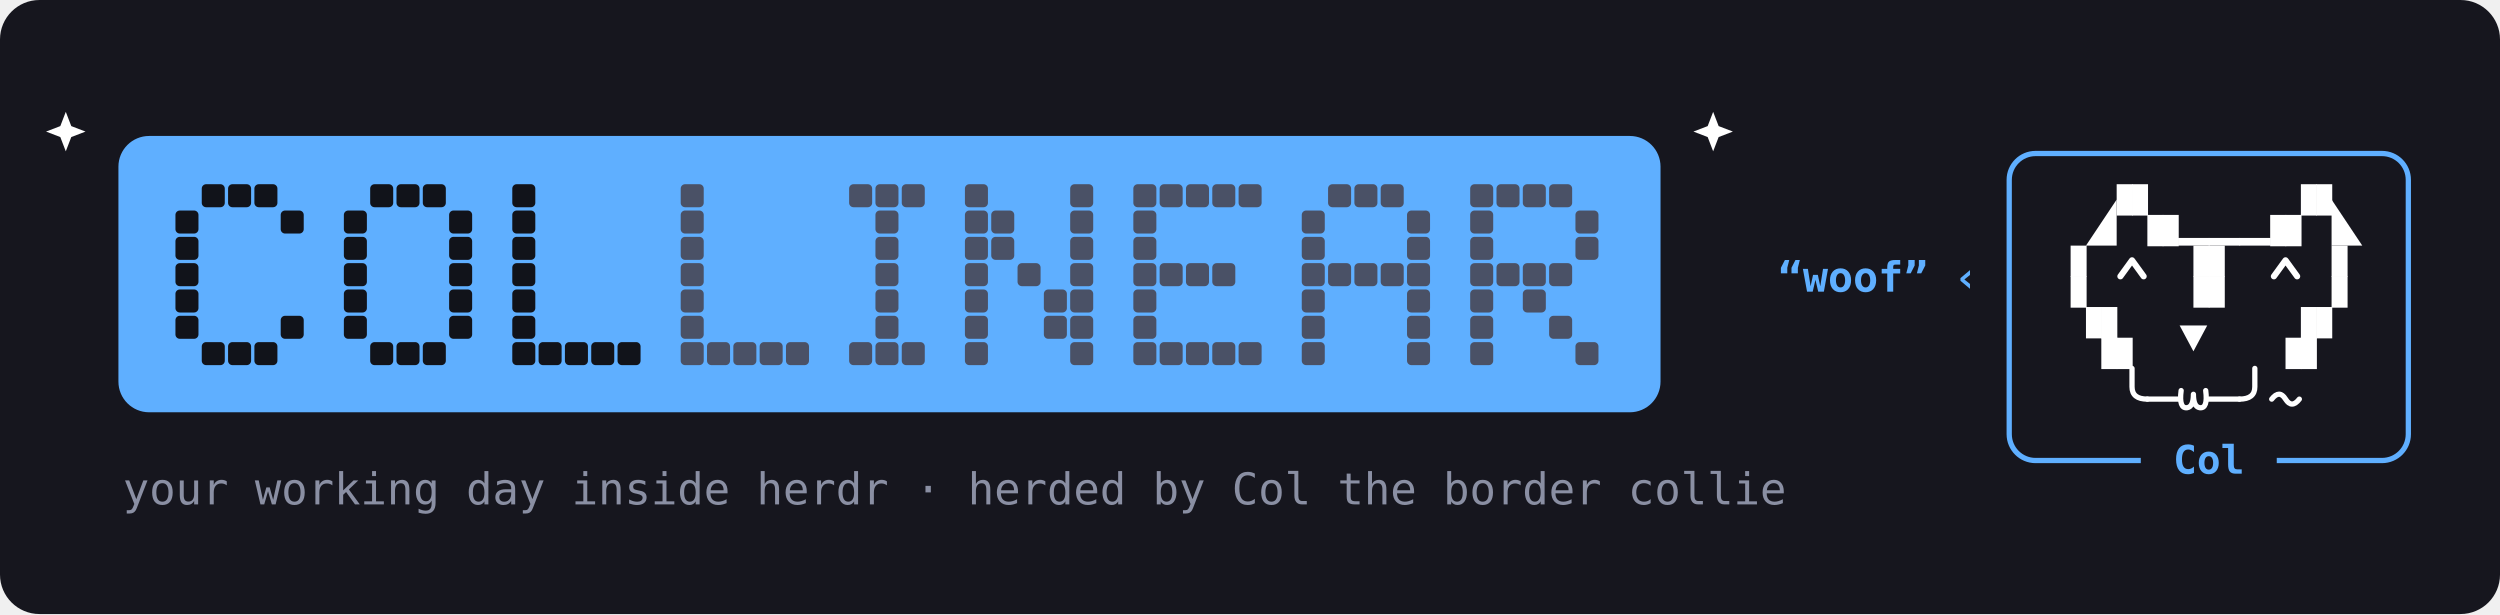
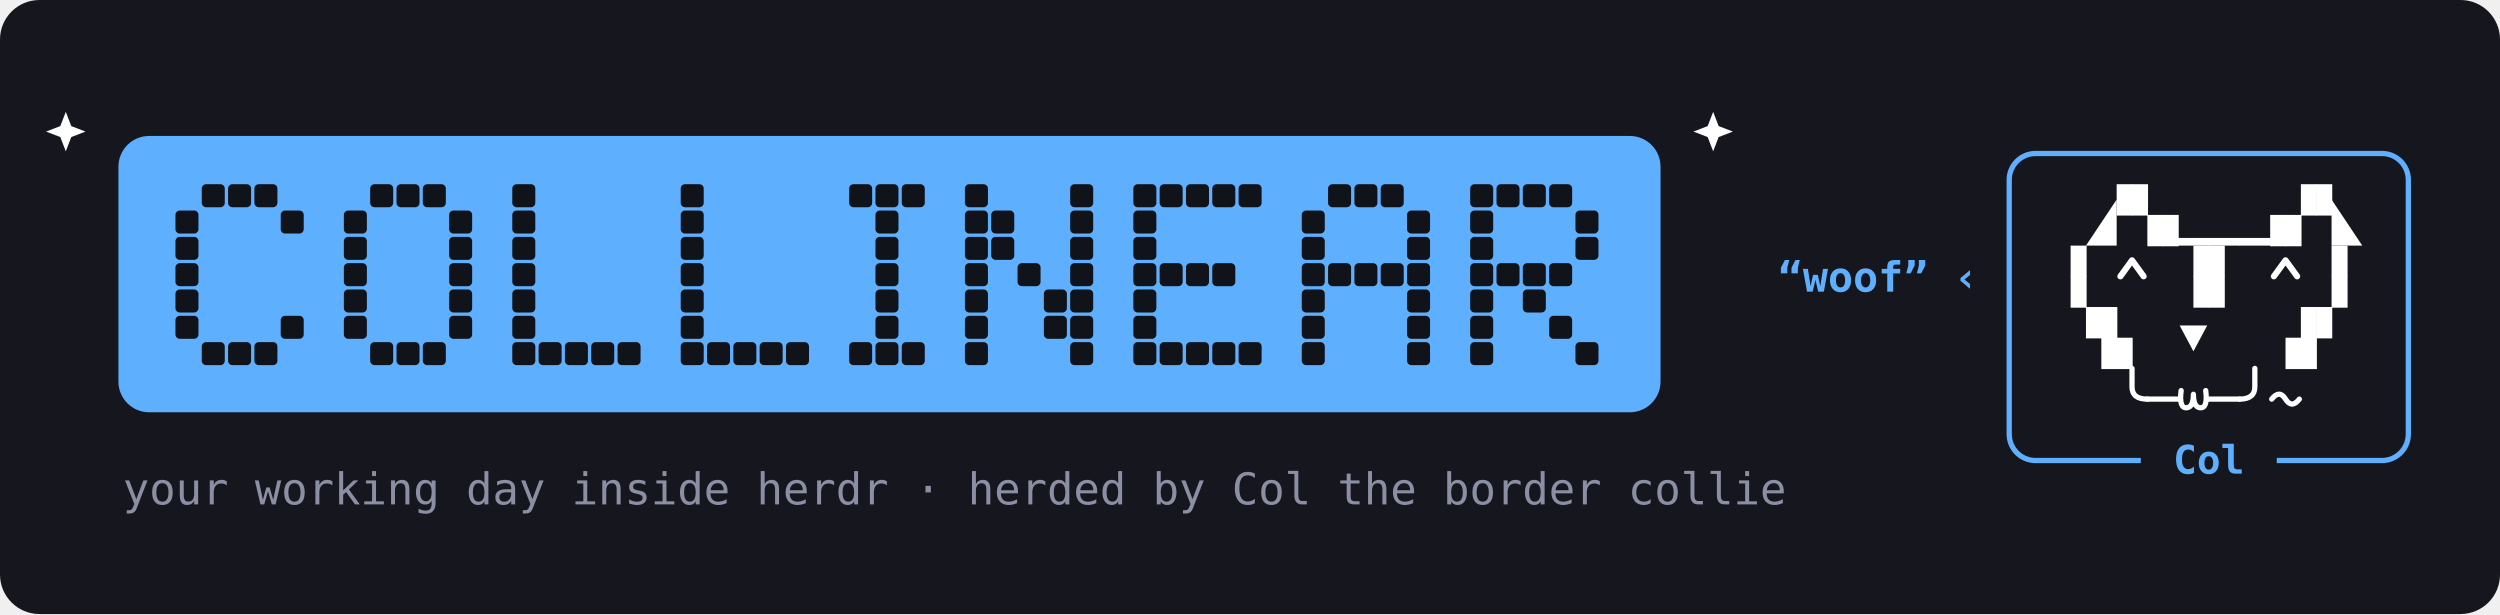
<svg xmlns="http://www.w3.org/2000/svg" viewBox="0 0 1140 280" width="1140" height="280" role="img" aria-label="Collinear">
  <rect width="1140" height="280" rx="18" fill="#16161e" />
  <rect x="54.0" y="62.0" width="703.2" height="126.0" rx="14" fill="#5fafff" />
  <rect x="92.0" y="84.0" width="10.5" height="10.5" rx="2" fill="#11131a" />
  <rect x="104.0" y="84.0" width="10.5" height="10.5" rx="2" fill="#11131a" />
  <rect x="116.0" y="84.0" width="10.5" height="10.5" rx="2" fill="#11131a" />
  <rect x="80.0" y="96.0" width="10.5" height="10.5" rx="2" fill="#11131a" />
  <rect x="128.0" y="96.0" width="10.5" height="10.5" rx="2" fill="#11131a" />
  <rect x="80.0" y="108.0" width="10.5" height="10.5" rx="2" fill="#11131a" />
  <rect x="80.0" y="120.0" width="10.5" height="10.5" rx="2" fill="#11131a" />
  <rect x="80.0" y="132.0" width="10.5" height="10.5" rx="2" fill="#11131a" />
  <rect x="80.0" y="144.0" width="10.5" height="10.5" rx="2" fill="#11131a" />
  <rect x="128.0" y="144.0" width="10.5" height="10.5" rx="2" fill="#11131a" />
  <rect x="92.0" y="156.0" width="10.5" height="10.5" rx="2" fill="#11131a" />
  <rect x="104.0" y="156.0" width="10.5" height="10.5" rx="2" fill="#11131a" />
  <rect x="116.0" y="156.0" width="10.5" height="10.5" rx="2" fill="#11131a" />
  <rect x="168.8" y="84.0" width="10.5" height="10.5" rx="2" fill="#11131a" />
  <rect x="180.8" y="84.0" width="10.5" height="10.5" rx="2" fill="#11131a" />
  <rect x="192.8" y="84.0" width="10.5" height="10.5" rx="2" fill="#11131a" />
  <rect x="156.8" y="96.0" width="10.5" height="10.5" rx="2" fill="#11131a" />
  <rect x="204.8" y="96.0" width="10.5" height="10.5" rx="2" fill="#11131a" />
  <rect x="156.8" y="108.0" width="10.5" height="10.5" rx="2" fill="#11131a" />
  <rect x="204.8" y="108.0" width="10.5" height="10.5" rx="2" fill="#11131a" />
  <rect x="156.8" y="120.0" width="10.5" height="10.5" rx="2" fill="#11131a" />
  <rect x="204.8" y="120.0" width="10.5" height="10.5" rx="2" fill="#11131a" />
  <rect x="156.8" y="132.0" width="10.5" height="10.5" rx="2" fill="#11131a" />
  <rect x="204.8" y="132.0" width="10.5" height="10.5" rx="2" fill="#11131a" />
  <rect x="156.8" y="144.0" width="10.5" height="10.5" rx="2" fill="#11131a" />
  <rect x="204.8" y="144.0" width="10.5" height="10.5" rx="2" fill="#11131a" />
  <rect x="168.8" y="156.0" width="10.5" height="10.5" rx="2" fill="#11131a" />
  <rect x="180.8" y="156.0" width="10.5" height="10.5" rx="2" fill="#11131a" />
  <rect x="192.8" y="156.0" width="10.5" height="10.5" rx="2" fill="#11131a" />
  <rect x="233.6" y="84.0" width="10.5" height="10.5" rx="2" fill="#11131a" />
  <rect x="233.6" y="96.0" width="10.5" height="10.5" rx="2" fill="#11131a" />
  <rect x="233.6" y="108.0" width="10.5" height="10.5" rx="2" fill="#11131a" />
  <rect x="233.6" y="120.0" width="10.5" height="10.5" rx="2" fill="#11131a" />
  <rect x="233.6" y="132.0" width="10.5" height="10.5" rx="2" fill="#11131a" />
  <rect x="233.6" y="144.0" width="10.5" height="10.5" rx="2" fill="#11131a" />
  <rect x="233.6" y="156.0" width="10.5" height="10.5" rx="2" fill="#11131a" />
  <rect x="245.6" y="156.0" width="10.5" height="10.5" rx="2" fill="#11131a" />
  <rect x="257.6" y="156.0" width="10.5" height="10.5" rx="2" fill="#11131a" />
  <rect x="269.6" y="156.0" width="10.5" height="10.5" rx="2" fill="#11131a" />
  <rect x="281.6" y="156.0" width="10.5" height="10.5" rx="2" fill="#11131a" />
-   <rect x="310.4" y="84.0" width="10.5" height="10.5" rx="2" fill="#4a5166" />
-   <rect x="310.4" y="96.0" width="10.5" height="10.5" rx="2" fill="#4a5166" />
-   <rect x="310.4" y="108.0" width="10.5" height="10.5" rx="2" fill="#4a5166" />
-   <rect x="310.4" y="120.0" width="10.5" height="10.5" rx="2" fill="#4a5166" />
-   <rect x="310.4" y="132.0" width="10.5" height="10.5" rx="2" fill="#4a5166" />
-   <rect x="310.4" y="144.0" width="10.5" height="10.5" rx="2" fill="#4a5166" />
-   <rect x="310.4" y="156.0" width="10.5" height="10.5" rx="2" fill="#4a5166" />
-   <rect x="322.4" y="156.0" width="10.5" height="10.5" rx="2" fill="#4a5166" />
-   <rect x="334.4" y="156.0" width="10.5" height="10.5" rx="2" fill="#4a5166" />
-   <rect x="346.4" y="156.0" width="10.5" height="10.5" rx="2" fill="#4a5166" />
-   <rect x="358.4" y="156.0" width="10.5" height="10.5" rx="2" fill="#4a5166" />
-   <rect x="387.2" y="84.0" width="10.5" height="10.5" rx="2" fill="#4a5166" />
-   <rect x="399.2" y="84.0" width="10.5" height="10.5" rx="2" fill="#4a5166" />
-   <rect x="411.2" y="84.0" width="10.5" height="10.5" rx="2" fill="#4a5166" />
-   <rect x="399.2" y="96.0" width="10.5" height="10.5" rx="2" fill="#4a5166" />
-   <rect x="399.2" y="108.0" width="10.5" height="10.5" rx="2" fill="#4a5166" />
-   <rect x="399.2" y="120.0" width="10.5" height="10.5" rx="2" fill="#4a5166" />
-   <rect x="399.2" y="132.0" width="10.5" height="10.5" rx="2" fill="#4a5166" />
-   <rect x="399.2" y="144.0" width="10.5" height="10.5" rx="2" fill="#4a5166" />
-   <rect x="387.2" y="156.0" width="10.5" height="10.5" rx="2" fill="#4a5166" />
-   <rect x="399.2" y="156.0" width="10.5" height="10.5" rx="2" fill="#4a5166" />
-   <rect x="411.2" y="156.0" width="10.5" height="10.5" rx="2" fill="#4a5166" />
-   <rect x="440.0" y="84.0" width="10.5" height="10.5" rx="2" fill="#4a5166" />
-   <rect x="488.0" y="84.0" width="10.5" height="10.5" rx="2" fill="#4a5166" />
-   <rect x="440.0" y="96.0" width="10.5" height="10.5" rx="2" fill="#4a5166" />
-   <rect x="452.0" y="96.0" width="10.5" height="10.5" rx="2" fill="#4a5166" />
-   <rect x="488.0" y="96.0" width="10.5" height="10.5" rx="2" fill="#4a5166" />
-   <rect x="440.0" y="108.0" width="10.5" height="10.5" rx="2" fill="#4a5166" />
-   <rect x="452.0" y="108.0" width="10.5" height="10.5" rx="2" fill="#4a5166" />
-   <rect x="488.0" y="108.0" width="10.5" height="10.5" rx="2" fill="#4a5166" />
-   <rect x="440.0" y="120.0" width="10.5" height="10.5" rx="2" fill="#4a5166" />
-   <rect x="464.0" y="120.0" width="10.5" height="10.5" rx="2" fill="#4a5166" />
-   <rect x="488.0" y="120.0" width="10.5" height="10.5" rx="2" fill="#4a5166" />
-   <rect x="440.0" y="132.0" width="10.5" height="10.5" rx="2" fill="#4a5166" />
-   <rect x="476.0" y="132.0" width="10.5" height="10.5" rx="2" fill="#4a5166" />
-   <rect x="488.0" y="132.0" width="10.5" height="10.5" rx="2" fill="#4a5166" />
-   <rect x="440.0" y="144.0" width="10.5" height="10.5" rx="2" fill="#4a5166" />
-   <rect x="476.0" y="144.0" width="10.5" height="10.5" rx="2" fill="#4a5166" />
-   <rect x="488.0" y="144.0" width="10.5" height="10.5" rx="2" fill="#4a5166" />
-   <rect x="440.0" y="156.0" width="10.5" height="10.5" rx="2" fill="#4a5166" />
-   <rect x="488.0" y="156.0" width="10.5" height="10.5" rx="2" fill="#4a5166" />
-   <rect x="516.8" y="84.0" width="10.5" height="10.5" rx="2" fill="#4a5166" />
-   <rect x="528.8" y="84.0" width="10.5" height="10.5" rx="2" fill="#4a5166" />
-   <rect x="540.8" y="84.0" width="10.5" height="10.5" rx="2" fill="#4a5166" />
-   <rect x="552.8" y="84.0" width="10.5" height="10.5" rx="2" fill="#4a5166" />
-   <rect x="564.8" y="84.0" width="10.5" height="10.5" rx="2" fill="#4a5166" />
-   <rect x="516.8" y="96.0" width="10.5" height="10.5" rx="2" fill="#4a5166" />
-   <rect x="516.8" y="108.0" width="10.5" height="10.5" rx="2" fill="#4a5166" />
-   <rect x="516.8" y="120.0" width="10.5" height="10.5" rx="2" fill="#4a5166" />
-   <rect x="528.8" y="120.0" width="10.5" height="10.5" rx="2" fill="#4a5166" />
-   <rect x="540.8" y="120.0" width="10.5" height="10.5" rx="2" fill="#4a5166" />
-   <rect x="552.8" y="120.0" width="10.5" height="10.5" rx="2" fill="#4a5166" />
-   <rect x="516.8" y="132.0" width="10.5" height="10.5" rx="2" fill="#4a5166" />
-   <rect x="516.8" y="144.0" width="10.5" height="10.5" rx="2" fill="#4a5166" />
-   <rect x="516.8" y="156.0" width="10.5" height="10.5" rx="2" fill="#4a5166" />
-   <rect x="528.8" y="156.0" width="10.5" height="10.5" rx="2" fill="#4a5166" />
-   <rect x="540.8" y="156.0" width="10.5" height="10.5" rx="2" fill="#4a5166" />
-   <rect x="552.8" y="156.0" width="10.5" height="10.5" rx="2" fill="#4a5166" />
-   <rect x="564.8" y="156.0" width="10.5" height="10.5" rx="2" fill="#4a5166" />
-   <rect x="605.6" y="84.0" width="10.5" height="10.5" rx="2" fill="#4a5166" />
-   <rect x="617.6" y="84.0" width="10.5" height="10.5" rx="2" fill="#4a5166" />
-   <rect x="629.6" y="84.0" width="10.5" height="10.5" rx="2" fill="#4a5166" />
-   <rect x="593.6" y="96.0" width="10.5" height="10.5" rx="2" fill="#4a5166" />
-   <rect x="641.6" y="96.0" width="10.5" height="10.5" rx="2" fill="#4a5166" />
-   <rect x="593.6" y="108.0" width="10.5" height="10.5" rx="2" fill="#4a5166" />
-   <rect x="641.6" y="108.0" width="10.5" height="10.5" rx="2" fill="#4a5166" />
-   <rect x="593.6" y="120.0" width="10.5" height="10.5" rx="2" fill="#4a5166" />
-   <rect x="605.6" y="120.0" width="10.5" height="10.5" rx="2" fill="#4a5166" />
-   <rect x="617.6" y="120.0" width="10.5" height="10.5" rx="2" fill="#4a5166" />
-   <rect x="629.6" y="120.0" width="10.5" height="10.5" rx="2" fill="#4a5166" />
-   <rect x="641.6" y="120.0" width="10.5" height="10.5" rx="2" fill="#4a5166" />
-   <rect x="593.6" y="132.0" width="10.5" height="10.5" rx="2" fill="#4a5166" />
-   <rect x="641.6" y="132.0" width="10.5" height="10.5" rx="2" fill="#4a5166" />
-   <rect x="593.6" y="144.0" width="10.5" height="10.5" rx="2" fill="#4a5166" />
-   <rect x="641.6" y="144.0" width="10.5" height="10.5" rx="2" fill="#4a5166" />
-   <rect x="593.6" y="156.0" width="10.5" height="10.5" rx="2" fill="#4a5166" />
-   <rect x="641.6" y="156.0" width="10.5" height="10.5" rx="2" fill="#4a5166" />
-   <rect x="670.4" y="84.0" width="10.5" height="10.5" rx="2" fill="#4a5166" />
-   <rect x="682.4" y="84.0" width="10.5" height="10.5" rx="2" fill="#4a5166" />
-   <rect x="694.4" y="84.0" width="10.5" height="10.5" rx="2" fill="#4a5166" />
-   <rect x="706.4" y="84.0" width="10.5" height="10.5" rx="2" fill="#4a5166" />
-   <rect x="670.4" y="96.0" width="10.5" height="10.5" rx="2" fill="#4a5166" />
-   <rect x="718.4" y="96.0" width="10.5" height="10.5" rx="2" fill="#4a5166" />
-   <rect x="670.4" y="108.0" width="10.5" height="10.5" rx="2" fill="#4a5166" />
-   <rect x="718.4" y="108.0" width="10.5" height="10.5" rx="2" fill="#4a5166" />
-   <rect x="670.4" y="120.0" width="10.5" height="10.5" rx="2" fill="#4a5166" />
-   <rect x="682.4" y="120.0" width="10.5" height="10.5" rx="2" fill="#4a5166" />
-   <rect x="694.4" y="120.0" width="10.5" height="10.5" rx="2" fill="#4a5166" />
-   <rect x="706.4" y="120.0" width="10.5" height="10.5" rx="2" fill="#4a5166" />
-   <rect x="670.4" y="132.0" width="10.5" height="10.5" rx="2" fill="#4a5166" />
-   <rect x="694.4" y="132.0" width="10.5" height="10.5" rx="2" fill="#4a5166" />
-   <rect x="670.4" y="144.0" width="10.5" height="10.5" rx="2" fill="#4a5166" />
-   <rect x="706.4" y="144.0" width="10.5" height="10.5" rx="2" fill="#4a5166" />
-   <rect x="670.4" y="156.0" width="10.5" height="10.5" rx="2" fill="#4a5166" />
-   <rect x="718.4" y="156.0" width="10.5" height="10.5" rx="2" fill="#4a5166" />
+   <rect x="310.4" y="84.0" width="10.5" height="10.5" rx="2" fill="#11131a" />
+   <rect x="310.4" y="96.0" width="10.5" height="10.5" rx="2" fill="#11131a" />
+   <rect x="310.4" y="108.0" width="10.5" height="10.5" rx="2" fill="#11131a" />
+   <rect x="310.4" y="120.0" width="10.5" height="10.5" rx="2" fill="#11131a" />
+   <rect x="310.4" y="132.0" width="10.5" height="10.5" rx="2" fill="#11131a" />
+   <rect x="310.4" y="144.0" width="10.5" height="10.5" rx="2" fill="#11131a" />
+   <rect x="310.4" y="156.0" width="10.5" height="10.5" rx="2" fill="#11131a" />
+   <rect x="322.4" y="156.0" width="10.5" height="10.5" rx="2" fill="#11131a" />
+   <rect x="334.4" y="156.0" width="10.5" height="10.5" rx="2" fill="#11131a" />
+   <rect x="346.4" y="156.0" width="10.5" height="10.5" rx="2" fill="#11131a" />
+   <rect x="358.4" y="156.0" width="10.5" height="10.5" rx="2" fill="#11131a" />
+   <rect x="387.2" y="84.0" width="10.5" height="10.5" rx="2" fill="#11131a" />
+   <rect x="399.2" y="84.0" width="10.5" height="10.5" rx="2" fill="#11131a" />
+   <rect x="411.2" y="84.0" width="10.5" height="10.5" rx="2" fill="#11131a" />
+   <rect x="399.2" y="96.0" width="10.5" height="10.5" rx="2" fill="#11131a" />
+   <rect x="399.2" y="108.0" width="10.5" height="10.5" rx="2" fill="#11131a" />
+   <rect x="399.2" y="120.0" width="10.5" height="10.5" rx="2" fill="#11131a" />
+   <rect x="399.2" y="132.0" width="10.5" height="10.5" rx="2" fill="#11131a" />
+   <rect x="399.2" y="144.0" width="10.5" height="10.5" rx="2" fill="#11131a" />
+   <rect x="387.2" y="156.0" width="10.5" height="10.5" rx="2" fill="#11131a" />
+   <rect x="399.2" y="156.0" width="10.5" height="10.5" rx="2" fill="#11131a" />
+   <rect x="411.2" y="156.0" width="10.5" height="10.5" rx="2" fill="#11131a" />
+   <rect x="440.0" y="84.0" width="10.5" height="10.5" rx="2" fill="#11131a" />
+   <rect x="488.0" y="84.0" width="10.5" height="10.5" rx="2" fill="#11131a" />
+   <rect x="440.0" y="96.0" width="10.5" height="10.5" rx="2" fill="#11131a" />
+   <rect x="452.0" y="96.0" width="10.5" height="10.5" rx="2" fill="#11131a" />
+   <rect x="488.0" y="96.0" width="10.5" height="10.5" rx="2" fill="#11131a" />
+   <rect x="440.0" y="108.0" width="10.5" height="10.5" rx="2" fill="#11131a" />
+   <rect x="452.0" y="108.0" width="10.5" height="10.5" rx="2" fill="#11131a" />
+   <rect x="488.0" y="108.0" width="10.5" height="10.5" rx="2" fill="#11131a" />
+   <rect x="440.0" y="120.0" width="10.5" height="10.5" rx="2" fill="#11131a" />
+   <rect x="464.0" y="120.0" width="10.5" height="10.5" rx="2" fill="#11131a" />
+   <rect x="488.0" y="120.0" width="10.5" height="10.5" rx="2" fill="#11131a" />
+   <rect x="440.0" y="132.0" width="10.5" height="10.5" rx="2" fill="#11131a" />
+   <rect x="476.0" y="132.0" width="10.5" height="10.5" rx="2" fill="#11131a" />
+   <rect x="488.0" y="132.0" width="10.5" height="10.5" rx="2" fill="#11131a" />
+   <rect x="440.0" y="144.0" width="10.5" height="10.5" rx="2" fill="#11131a" />
+   <rect x="476.0" y="144.0" width="10.5" height="10.5" rx="2" fill="#11131a" />
+   <rect x="488.0" y="144.0" width="10.5" height="10.5" rx="2" fill="#11131a" />
+   <rect x="440.0" y="156.0" width="10.5" height="10.5" rx="2" fill="#11131a" />
+   <rect x="488.0" y="156.0" width="10.5" height="10.5" rx="2" fill="#11131a" />
+   <rect x="516.8" y="84.0" width="10.5" height="10.5" rx="2" fill="#11131a" />
+   <rect x="528.8" y="84.0" width="10.5" height="10.5" rx="2" fill="#11131a" />
+   <rect x="540.8" y="84.0" width="10.5" height="10.5" rx="2" fill="#11131a" />
+   <rect x="552.8" y="84.0" width="10.5" height="10.5" rx="2" fill="#11131a" />
+   <rect x="564.8" y="84.0" width="10.5" height="10.5" rx="2" fill="#11131a" />
+   <rect x="516.8" y="96.0" width="10.5" height="10.5" rx="2" fill="#11131a" />
+   <rect x="516.8" y="108.0" width="10.5" height="10.5" rx="2" fill="#11131a" />
+   <rect x="516.8" y="120.0" width="10.5" height="10.5" rx="2" fill="#11131a" />
+   <rect x="528.8" y="120.0" width="10.5" height="10.5" rx="2" fill="#11131a" />
+   <rect x="540.8" y="120.0" width="10.5" height="10.5" rx="2" fill="#11131a" />
+   <rect x="552.8" y="120.0" width="10.5" height="10.5" rx="2" fill="#11131a" />
+   <rect x="516.8" y="132.0" width="10.5" height="10.5" rx="2" fill="#11131a" />
+   <rect x="516.8" y="144.0" width="10.5" height="10.5" rx="2" fill="#11131a" />
+   <rect x="516.8" y="156.0" width="10.5" height="10.5" rx="2" fill="#11131a" />
+   <rect x="528.8" y="156.0" width="10.5" height="10.5" rx="2" fill="#11131a" />
+   <rect x="540.8" y="156.0" width="10.5" height="10.5" rx="2" fill="#11131a" />
+   <rect x="552.8" y="156.0" width="10.5" height="10.5" rx="2" fill="#11131a" />
+   <rect x="564.8" y="156.0" width="10.5" height="10.5" rx="2" fill="#11131a" />
+   <rect x="605.6" y="84.0" width="10.5" height="10.5" rx="2" fill="#11131a" />
+   <rect x="617.6" y="84.0" width="10.5" height="10.5" rx="2" fill="#11131a" />
+   <rect x="629.6" y="84.0" width="10.5" height="10.5" rx="2" fill="#11131a" />
+   <rect x="593.6" y="96.0" width="10.5" height="10.5" rx="2" fill="#11131a" />
+   <rect x="641.6" y="96.0" width="10.5" height="10.5" rx="2" fill="#11131a" />
+   <rect x="593.6" y="108.0" width="10.5" height="10.5" rx="2" fill="#11131a" />
+   <rect x="641.6" y="108.0" width="10.5" height="10.5" rx="2" fill="#11131a" />
+   <rect x="593.6" y="120.0" width="10.5" height="10.5" rx="2" fill="#11131a" />
+   <rect x="605.6" y="120.0" width="10.5" height="10.5" rx="2" fill="#11131a" />
+   <rect x="617.6" y="120.0" width="10.5" height="10.5" rx="2" fill="#11131a" />
+   <rect x="629.6" y="120.0" width="10.5" height="10.5" rx="2" fill="#11131a" />
+   <rect x="641.6" y="120.0" width="10.5" height="10.5" rx="2" fill="#11131a" />
+   <rect x="593.6" y="132.0" width="10.5" height="10.5" rx="2" fill="#11131a" />
+   <rect x="641.6" y="132.0" width="10.5" height="10.5" rx="2" fill="#11131a" />
+   <rect x="593.6" y="144.0" width="10.5" height="10.5" rx="2" fill="#11131a" />
+   <rect x="641.6" y="144.0" width="10.5" height="10.5" rx="2" fill="#11131a" />
+   <rect x="593.6" y="156.0" width="10.5" height="10.5" rx="2" fill="#11131a" />
+   <rect x="641.6" y="156.0" width="10.5" height="10.5" rx="2" fill="#11131a" />
+   <rect x="670.4" y="84.0" width="10.5" height="10.5" rx="2" fill="#11131a" />
+   <rect x="682.4" y="84.0" width="10.5" height="10.5" rx="2" fill="#11131a" />
+   <rect x="694.4" y="84.0" width="10.5" height="10.5" rx="2" fill="#11131a" />
+   <rect x="706.4" y="84.0" width="10.5" height="10.5" rx="2" fill="#11131a" />
+   <rect x="670.4" y="96.0" width="10.5" height="10.5" rx="2" fill="#11131a" />
+   <rect x="718.4" y="96.0" width="10.5" height="10.5" rx="2" fill="#11131a" />
+   <rect x="670.4" y="108.0" width="10.5" height="10.5" rx="2" fill="#11131a" />
+   <rect x="718.4" y="108.0" width="10.5" height="10.5" rx="2" fill="#11131a" />
+   <rect x="670.4" y="120.0" width="10.5" height="10.5" rx="2" fill="#11131a" />
+   <rect x="682.4" y="120.0" width="10.5" height="10.5" rx="2" fill="#11131a" />
+   <rect x="694.4" y="120.0" width="10.5" height="10.5" rx="2" fill="#11131a" />
+   <rect x="706.4" y="120.0" width="10.5" height="10.5" rx="2" fill="#11131a" />
+   <rect x="670.4" y="132.0" width="10.5" height="10.5" rx="2" fill="#11131a" />
+   <rect x="694.4" y="132.0" width="10.5" height="10.5" rx="2" fill="#11131a" />
+   <rect x="670.4" y="144.0" width="10.5" height="10.5" rx="2" fill="#11131a" />
+   <rect x="706.4" y="144.0" width="10.5" height="10.5" rx="2" fill="#11131a" />
+   <rect x="670.4" y="156.0" width="10.5" height="10.5" rx="2" fill="#11131a" />
+   <rect x="718.4" y="156.0" width="10.5" height="10.5" rx="2" fill="#11131a" />
  <polygon points="965.2,91.0 965.2,112.0 951.2,112.0" fill="#ffffff" />
  <rect x="965.2" y="84.0" width="7.3" height="14.3" rx="0" fill="#ffffff" />
  <rect x="972.2" y="84.0" width="7.3" height="14.3" rx="0" fill="#ffffff" />
  <rect x="979.2" y="98.0" width="7.3" height="14.3" rx="0" fill="#ffffff" />
  <rect x="986.2" y="98.0" width="7.3" height="14.3" rx="0" fill="#ffffff" />
  <rect x="993.2" y="108.5" width="14.3" height="3.5" rx="0" fill="#ffffff" />
  <rect x="1007.2" y="108.5" width="14.3" height="3.5" rx="0" fill="#ffffff" />
  <rect x="1021.2" y="108.5" width="14.3" height="3.5" rx="0" fill="#ffffff" />
  <rect x="1035.2" y="98.0" width="7.3" height="14.3" rx="0" fill="#ffffff" />
  <rect x="1042.2" y="98.0" width="7.3" height="14.3" rx="0" fill="#ffffff" />
  <rect x="1049.2" y="84.0" width="7.3" height="14.3" rx="0" fill="#ffffff" />
  <rect x="1056.2" y="84.0" width="7.3" height="14.3" rx="0" fill="#ffffff" />
  <polygon points="1063.2,91.0 1063.2,112.0 1077.2,112.0" fill="#ffffff" />
  <rect x="944.2" y="112.0" width="7.3" height="14.3" rx="0" fill="#ffffff" />
  <rect x="944.2" y="126.0" width="7.3" height="14.3" rx="0" fill="#ffffff" />
  <path d="M966.9 126.0 L972.2 118.7 L977.5 126.0" fill="none" stroke="#ffffff" stroke-width="2.8" stroke-linecap="round" stroke-linejoin="round" />
  <rect x="1000.2" y="112.0" width="7.3" height="14.3" rx="0" fill="#ffffff" />
  <rect x="1000.2" y="126.0" width="7.3" height="14.3" rx="0" fill="#ffffff" />
  <rect x="1007.2" y="112.0" width="7.3" height="14.3" rx="0" fill="#ffffff" />
  <rect x="1007.2" y="126.0" width="7.3" height="14.3" rx="0" fill="#ffffff" />
  <path d="M1036.9 126.0 L1042.2 118.7 L1047.5 126.0" fill="none" stroke="#ffffff" stroke-width="2.8" stroke-linecap="round" stroke-linejoin="round" />
  <rect x="1063.2" y="112.0" width="7.3" height="14.3" rx="0" fill="#ffffff" />
  <rect x="1063.2" y="126.0" width="7.3" height="14.3" rx="0" fill="#ffffff" />
  <rect x="951.2" y="140.0" width="7.3" height="14.3" rx="0" fill="#ffffff" />
  <rect x="958.2" y="140.0" width="7.3" height="14.3" rx="0" fill="#ffffff" />
  <rect x="958.2" y="154.0" width="7.3" height="14.3" rx="0" fill="#ffffff" />
  <rect x="965.2" y="154.0" width="7.3" height="14.3" rx="0" fill="#ffffff" />
  <polygon points="993.9,148.4 1006.5,148.4 1000.2,160.2" fill="#ffffff" />
  <rect x="1042.2" y="154.0" width="7.3" height="14.3" rx="0" fill="#ffffff" />
  <rect x="1049.2" y="140.0" width="7.3" height="14.3" rx="0" fill="#ffffff" />
  <rect x="1056.2" y="140.0" width="7.3" height="14.3" rx="0" fill="#ffffff" />
  <rect x="1049.2" y="154.0" width="7.3" height="14.3" rx="0" fill="#ffffff" />
  <path d="M972.2 168.0 L972.2 176.4 Q972.2 182.0 979.2 182.0" fill="none" stroke="#ffffff" stroke-width="2.4" stroke-linecap="round" stroke-linejoin="round" />
  <path d="M979.2 182.0 L993.2 182.0" fill="none" stroke="#ffffff" stroke-width="2.4" stroke-linecap="round" stroke-linejoin="round" />
  <path d="M994.6 178.1 Q993.5 186.5 997.4 185.9 Q1000.2 185.4 1000.2 179.8 Q1000.2 185.4 1003.0 185.9 Q1006.9 186.5 1005.8 178.1" fill="none" stroke="#ffffff" stroke-width="2.4" stroke-linecap="round" stroke-linejoin="round" />
  <path d="M1007.2 182.0 L1021.2 182.0" fill="none" stroke="#ffffff" stroke-width="2.4" stroke-linecap="round" stroke-linejoin="round" />
  <path d="M1028.2 168.0 L1028.2 176.4 Q1028.2 182.0 1021.2 182.0" fill="none" stroke="#ffffff" stroke-width="2.4" stroke-linecap="round" stroke-linejoin="round" />
  <path d="M1035.9 182.0 Q1039.4 177.5 1042.2 182.0 T1048.5 182.0" fill="none" stroke="#ffffff" stroke-width="2.4" stroke-linecap="round" stroke-linejoin="round" />
  <rect x="916.2" y="70.0" width="182.0" height="140.0" rx="12" fill="none" stroke="#5fafff" stroke-width="2.4" />
  <rect x="976.2" y="198.0" width="62.0" height="24.0" rx="0" fill="#16161e" />
  <text x="1007.2" y="216.0" text-anchor="middle" font-family="ui-monospace, SFMono-Regular, Menlo, Consolas, monospace" font-size="18" font-weight="700" fill="#5fafff">Col</text>
  <text x="902.2" y="133.0" text-anchor="end" font-family="ui-monospace, SFMono-Regular, Menlo, Consolas, monospace" font-size="19" font-weight="700" fill="#5fafff">“woof” ‹</text>
  <text x="56" y="230" font-family="ui-monospace, SFMono-Regular, Menlo, Consolas, monospace" font-size="20" fill="#8a8fa3">your working day inside herdr · herded by Col the border collie</text>
  <polygon points="30.0,51.0 32.5,57.5 39.0,60.0 32.5,62.5 30.0,69.0 27.5,62.5 21.0,60.0 27.5,57.5" fill="#ffffff" />
  <polygon points="781.2,51.0 783.7,57.5 790.2,60.0 783.7,62.5 781.2,69.0 778.7,62.5 772.2,60.0 778.7,57.5" fill="#ffffff" />
</svg>
